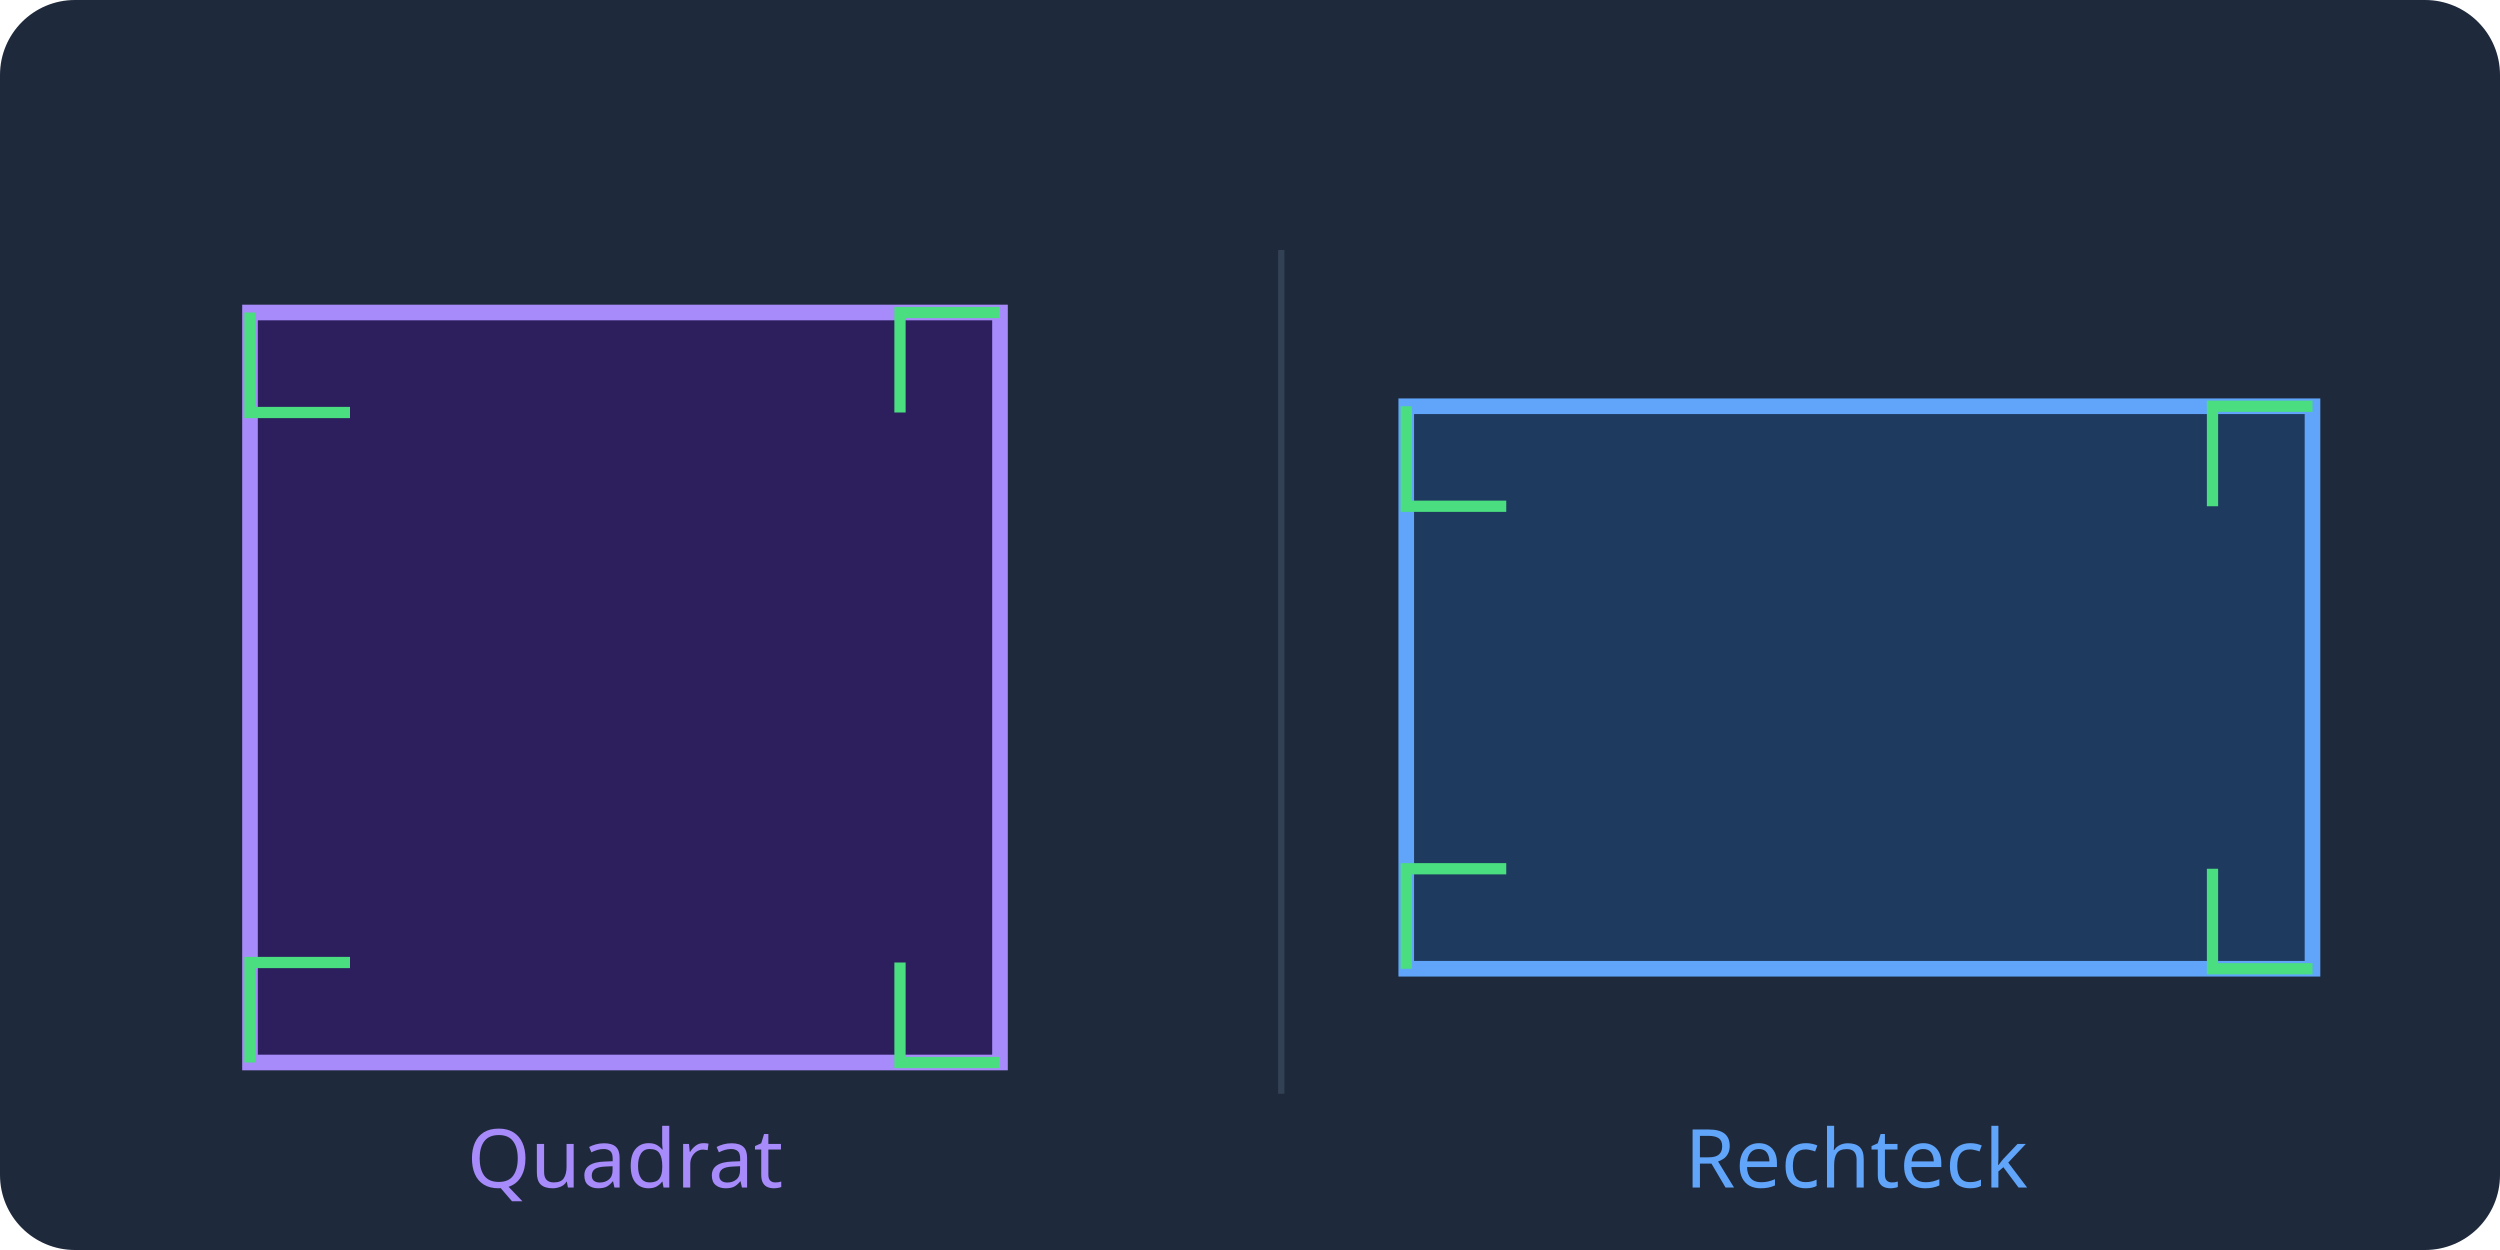
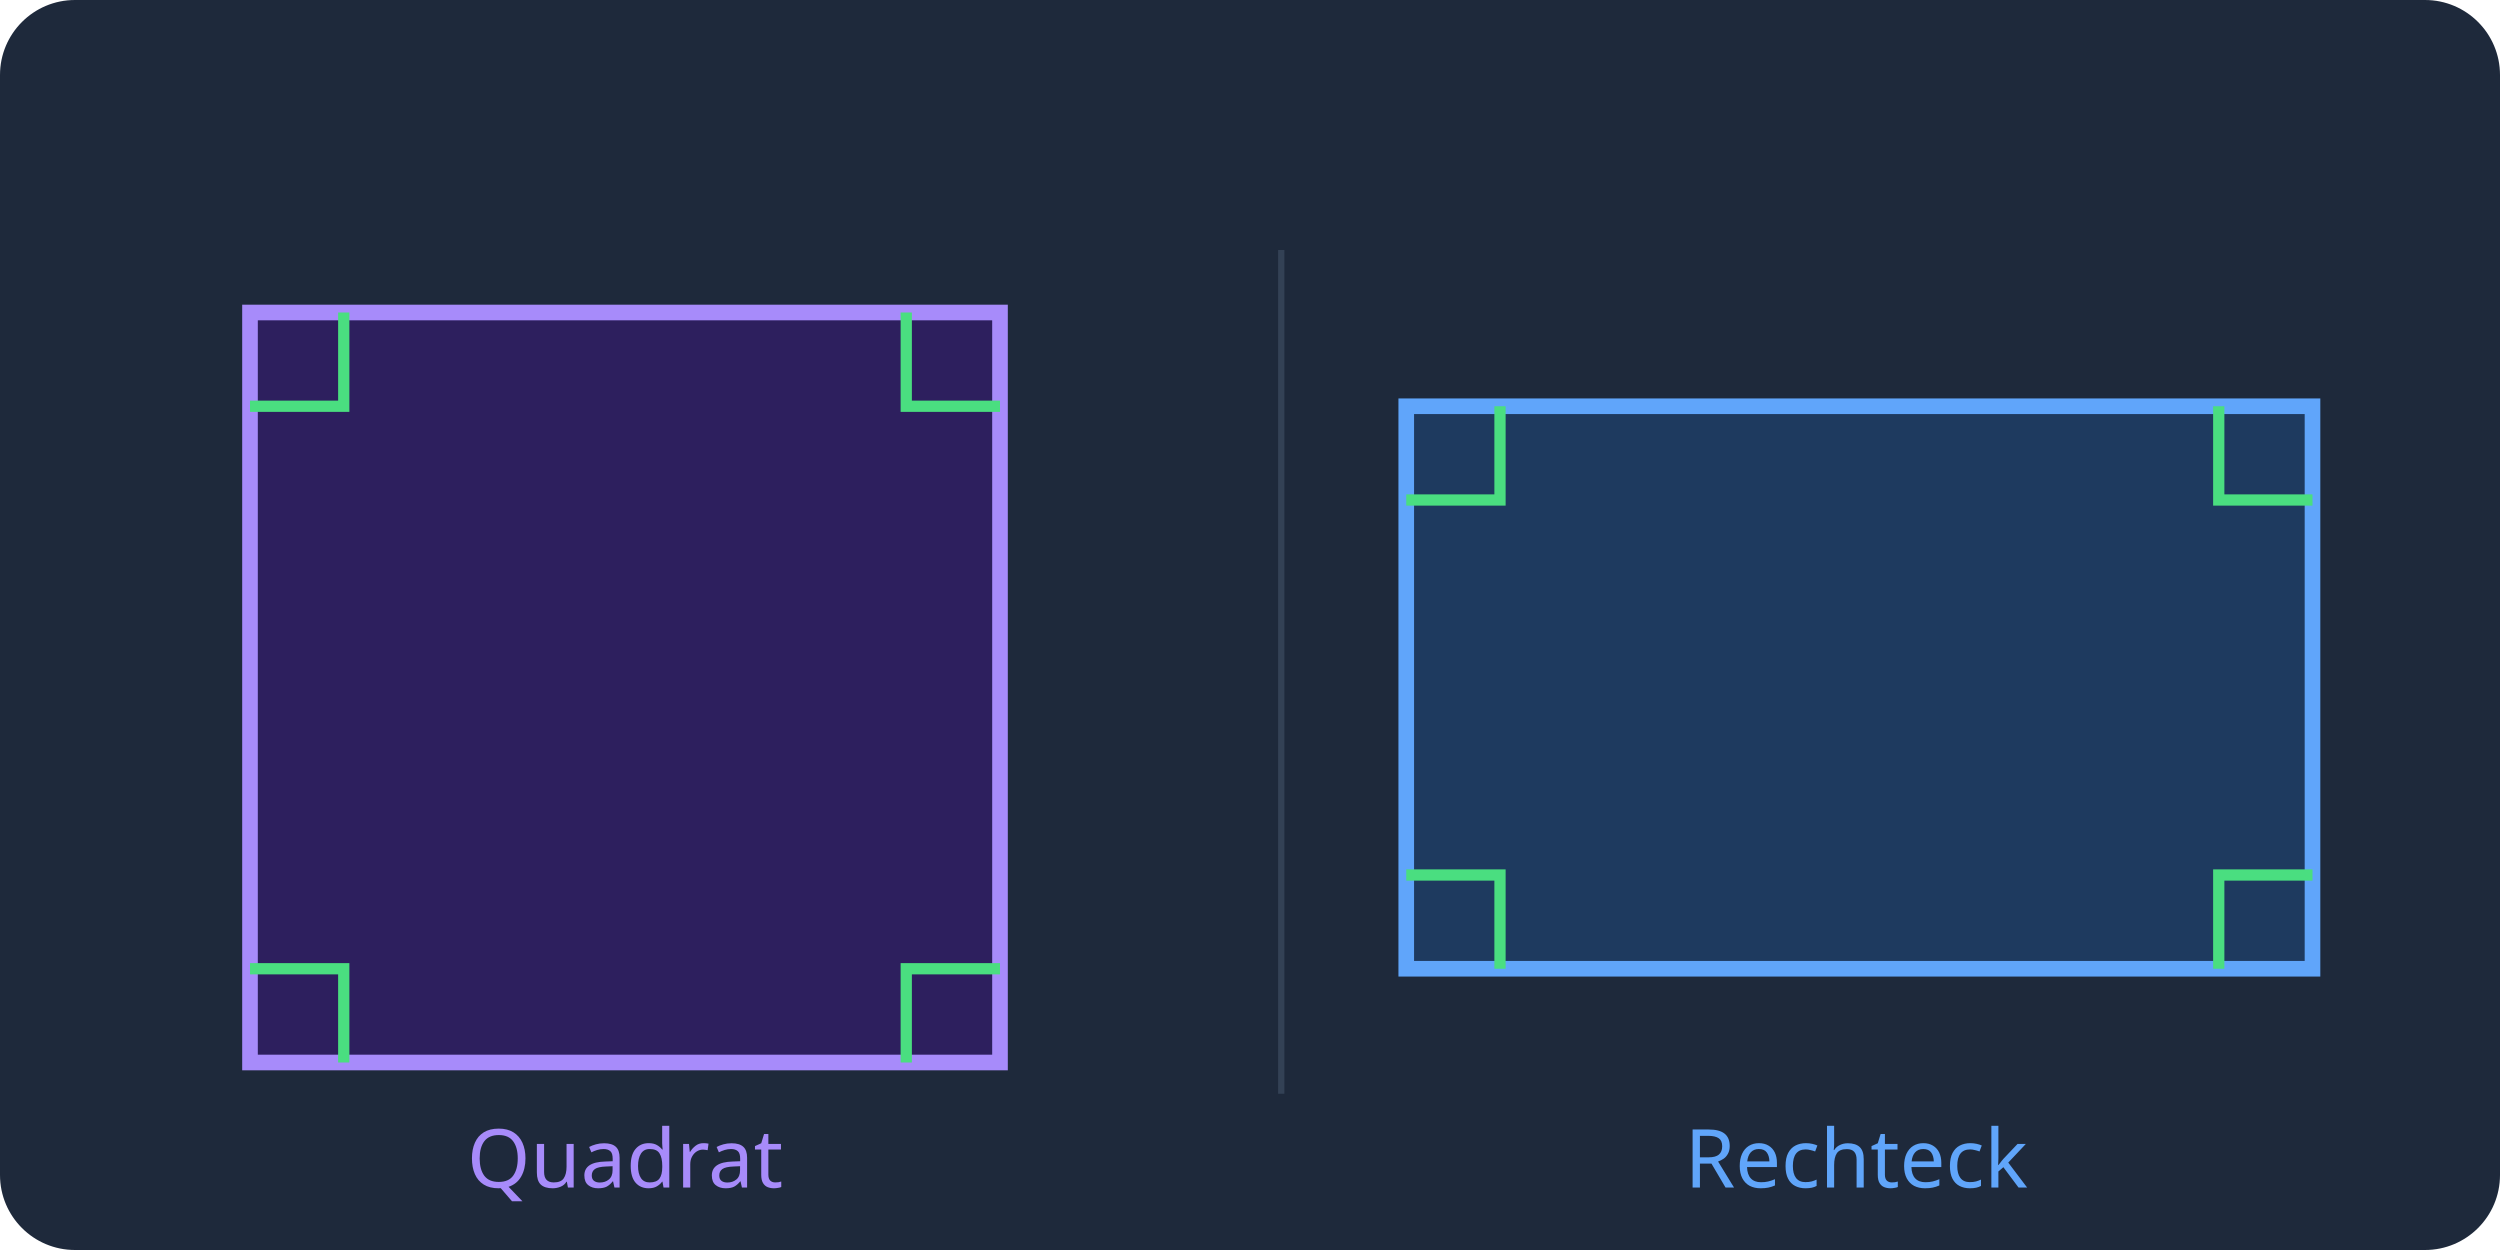
<svg xmlns="http://www.w3.org/2000/svg" viewBox="0 0 400 200">
  <rect width="400" height="200" fill="#1e293b" rx="12" />
  <rect x="40" y="50" width="120" height="120" fill="#2d1f5e" stroke="#a78bfa" stroke-width="2.5" />
-   <path d="M40,50 L40,66 L56,66" fill="none" stroke="#4ade80" stroke-width="1.8" />
-   <path d="M160,50 L144,50 L144,66" fill="none" stroke="#4ade80" stroke-width="1.8" />
-   <path d="M40,170 L40,154 L56,154" fill="none" stroke="#4ade80" stroke-width="1.8" />
-   <path d="M160,170 L144,170 L144,154" fill="none" stroke="#4ade80" stroke-width="1.8" />
+   <path d="M40,65 L55,65 L55,50" fill="none" stroke="#4ade80" stroke-width="1.8" />
+   <path d="M160,65 L145,65 L145,50" fill="none" stroke="#4ade80" stroke-width="1.8" />
+   <path d="M40,155 L55,155 L55,170" fill="none" stroke="#4ade80" stroke-width="1.8" />
+   <path d="M160,155 L145,155 L145,170" fill="none" stroke="#4ade80" stroke-width="1.8" />
  <line x1="94" y1="50" x2="106" y2="50" stroke="#a78bfa" stroke-width="2" />
  <line x1="94" y1="170" x2="106" y2="170" stroke="#a78bfa" stroke-width="2" />
  <line x1="40" y1="104" x2="40" y2="116" stroke="#a78bfa" stroke-width="2" />
  <line x1="160" y1="104" x2="160" y2="116" stroke="#a78bfa" stroke-width="2" />
  <text x="100" y="190" text-anchor="middle" fill="#a78bfa" font-size="13" font-family="sans-serif">Quadrat</text>
  <line x1="205" y1="40" x2="205" y2="175" stroke="#334155" stroke-width="1" />
  <rect x="225" y="65" width="145" height="90" fill="#1e3a5f" stroke="#60a5fa" stroke-width="2.5" />
-   <path d="M225,65 L225,81 L241,81" fill="none" stroke="#4ade80" stroke-width="1.8" />
-   <path d="M370,65 L354,65 L354,81" fill="none" stroke="#4ade80" stroke-width="1.8" />
-   <path d="M225,155 L225,139 L241,139" fill="none" stroke="#4ade80" stroke-width="1.8" />
-   <path d="M370,155 L354,155 L354,139" fill="none" stroke="#4ade80" stroke-width="1.8" />
+   <path d="M225,80 L240,80 L240,65" fill="none" stroke="#4ade80" stroke-width="1.8" />
+   <path d="M370,80 L355,80 L355,65" fill="none" stroke="#4ade80" stroke-width="1.8" />
+   <path d="M225,140 L240,140 L240,155" fill="none" stroke="#4ade80" stroke-width="1.8" />
+   <path d="M370,140 L355,140 L355,155" fill="none" stroke="#4ade80" stroke-width="1.8" />
  <line x1="291" y1="65" x2="299" y2="65" stroke="#60a5fa" stroke-width="2" />
  <line x1="291" y1="155" x2="299" y2="155" stroke="#60a5fa" stroke-width="2" />
  <line x1="225" y1="108" x2="225" y2="116" stroke="#60a5fa" stroke-width="2" />
  <line x1="225" y1="100" x2="225" y2="108" stroke="#60a5fa" stroke-width="2" />
  <line x1="370" y1="108" x2="370" y2="116" stroke="#60a5fa" stroke-width="2" />
  <line x1="370" y1="100" x2="370" y2="108" stroke="#60a5fa" stroke-width="2" />
  <text x="297" y="190" text-anchor="middle" fill="#60a5fa" font-size="13" font-family="sans-serif">Rechteck</text>
</svg>
